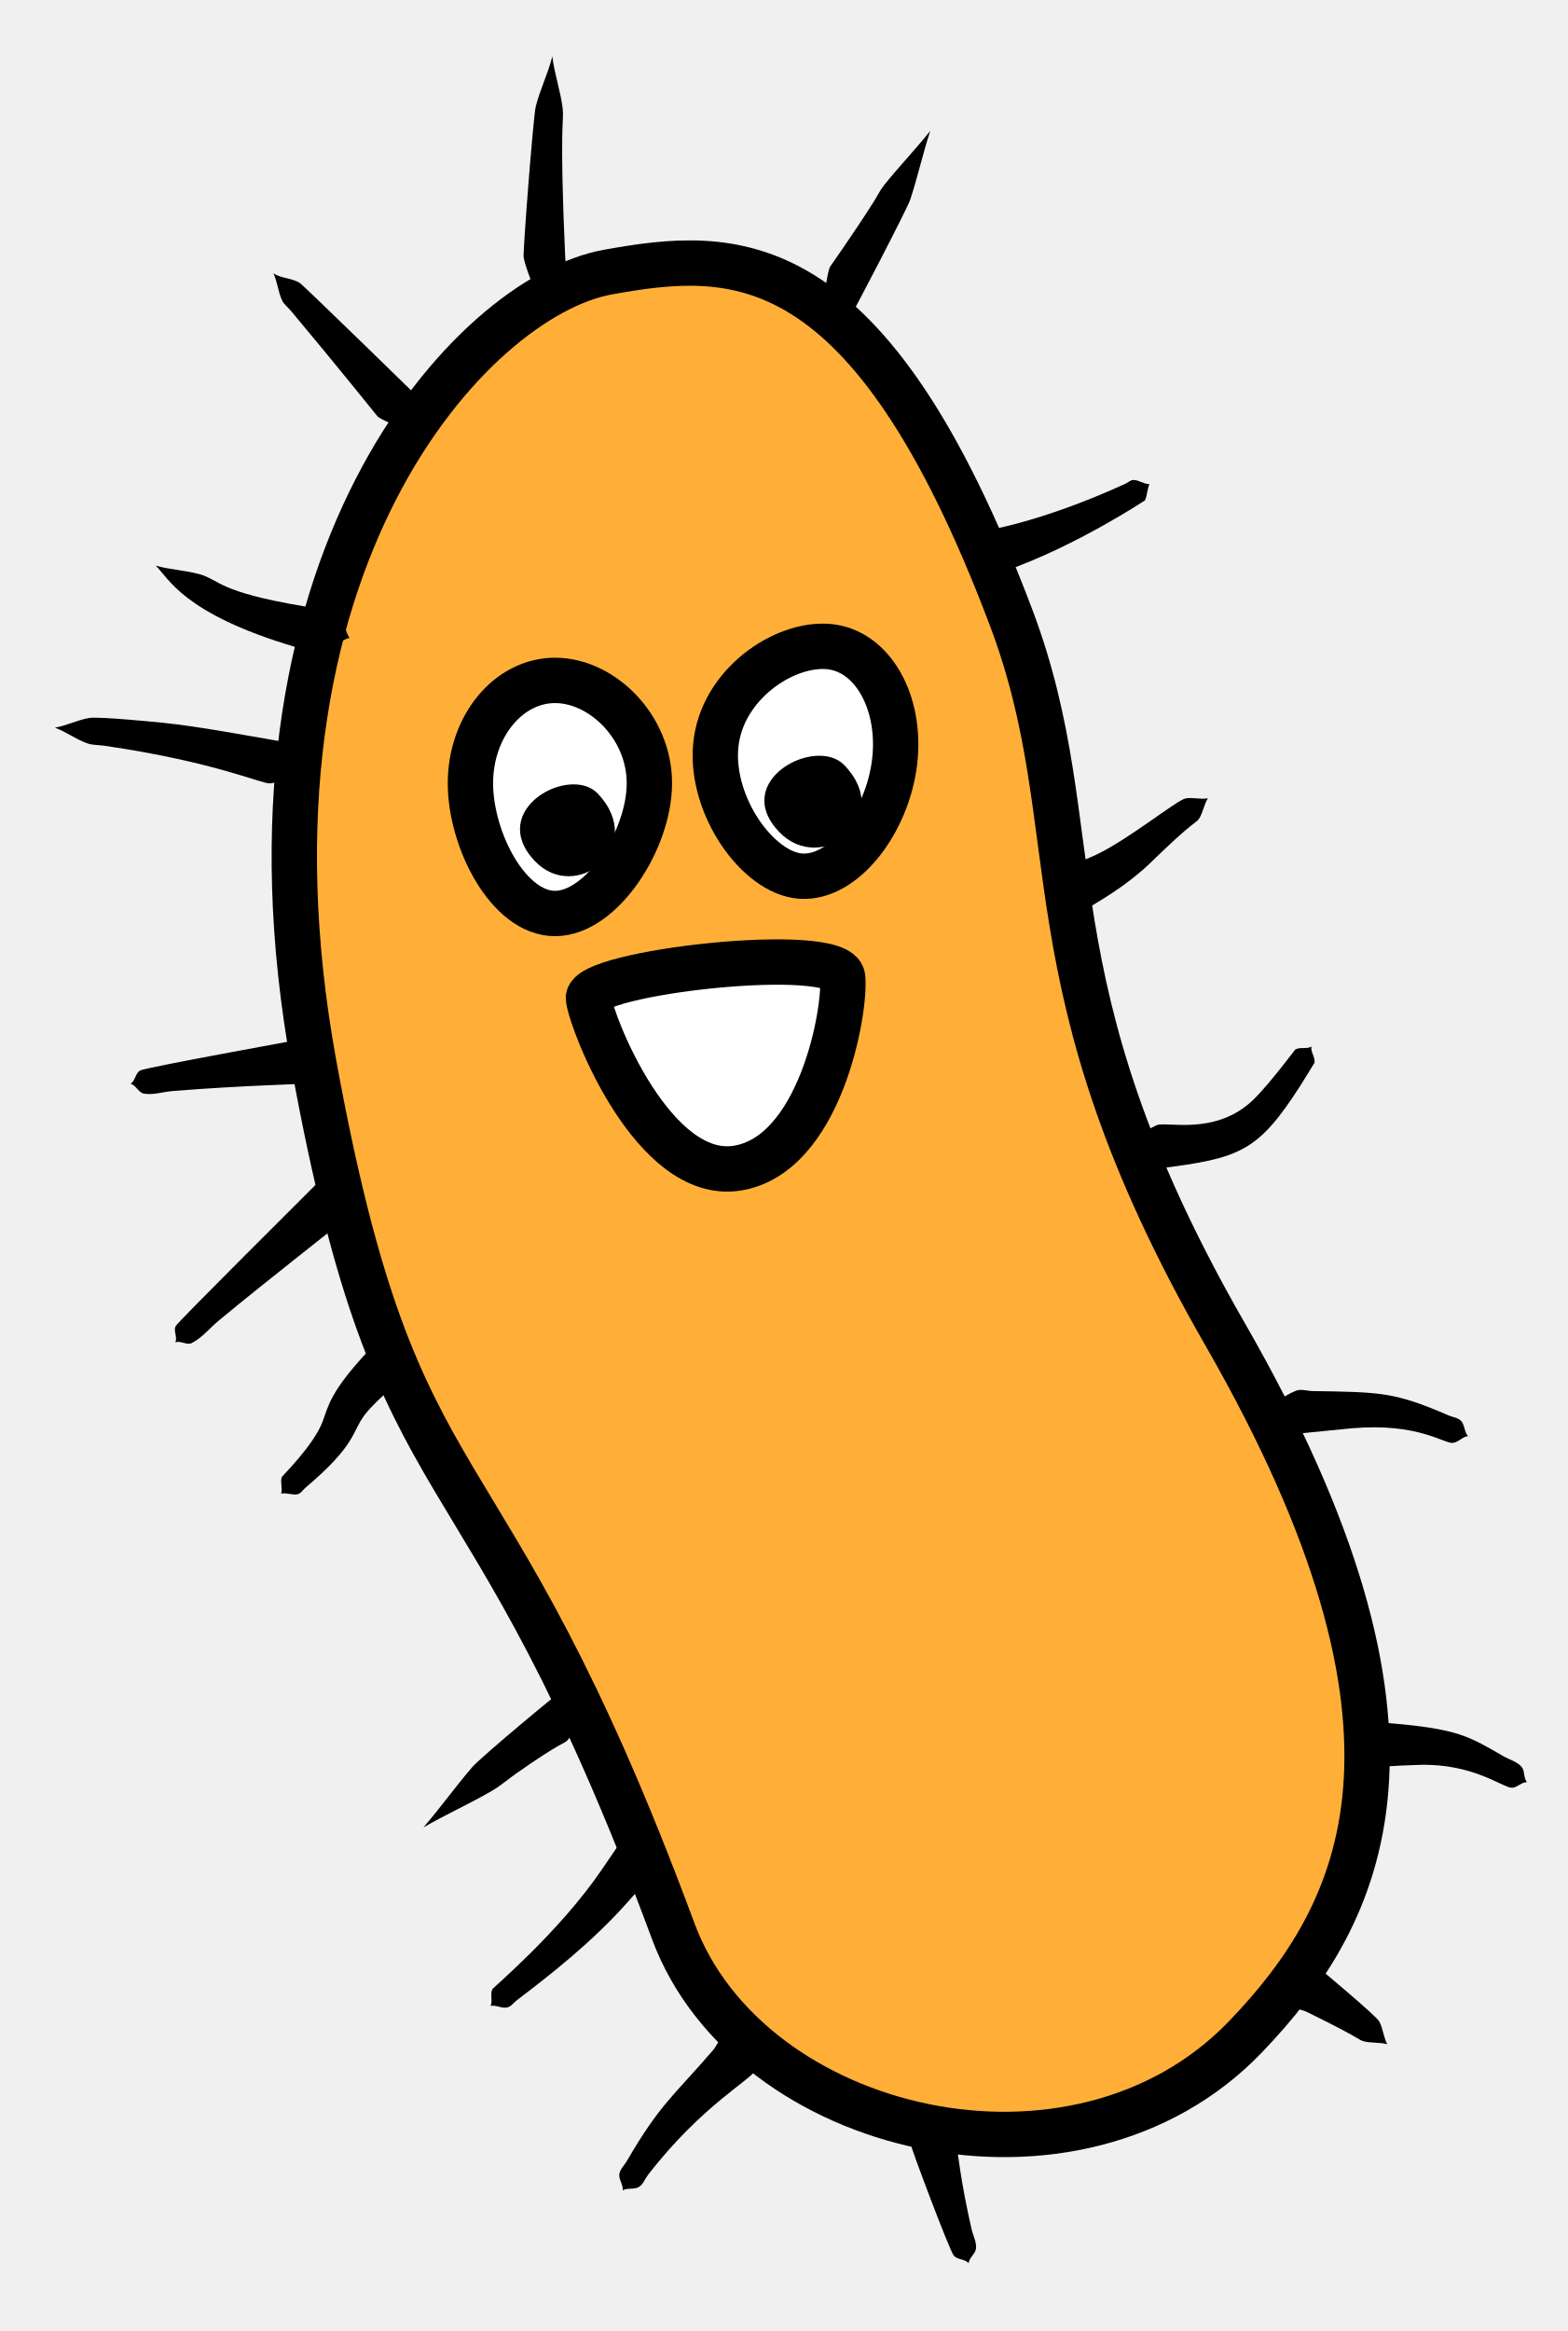
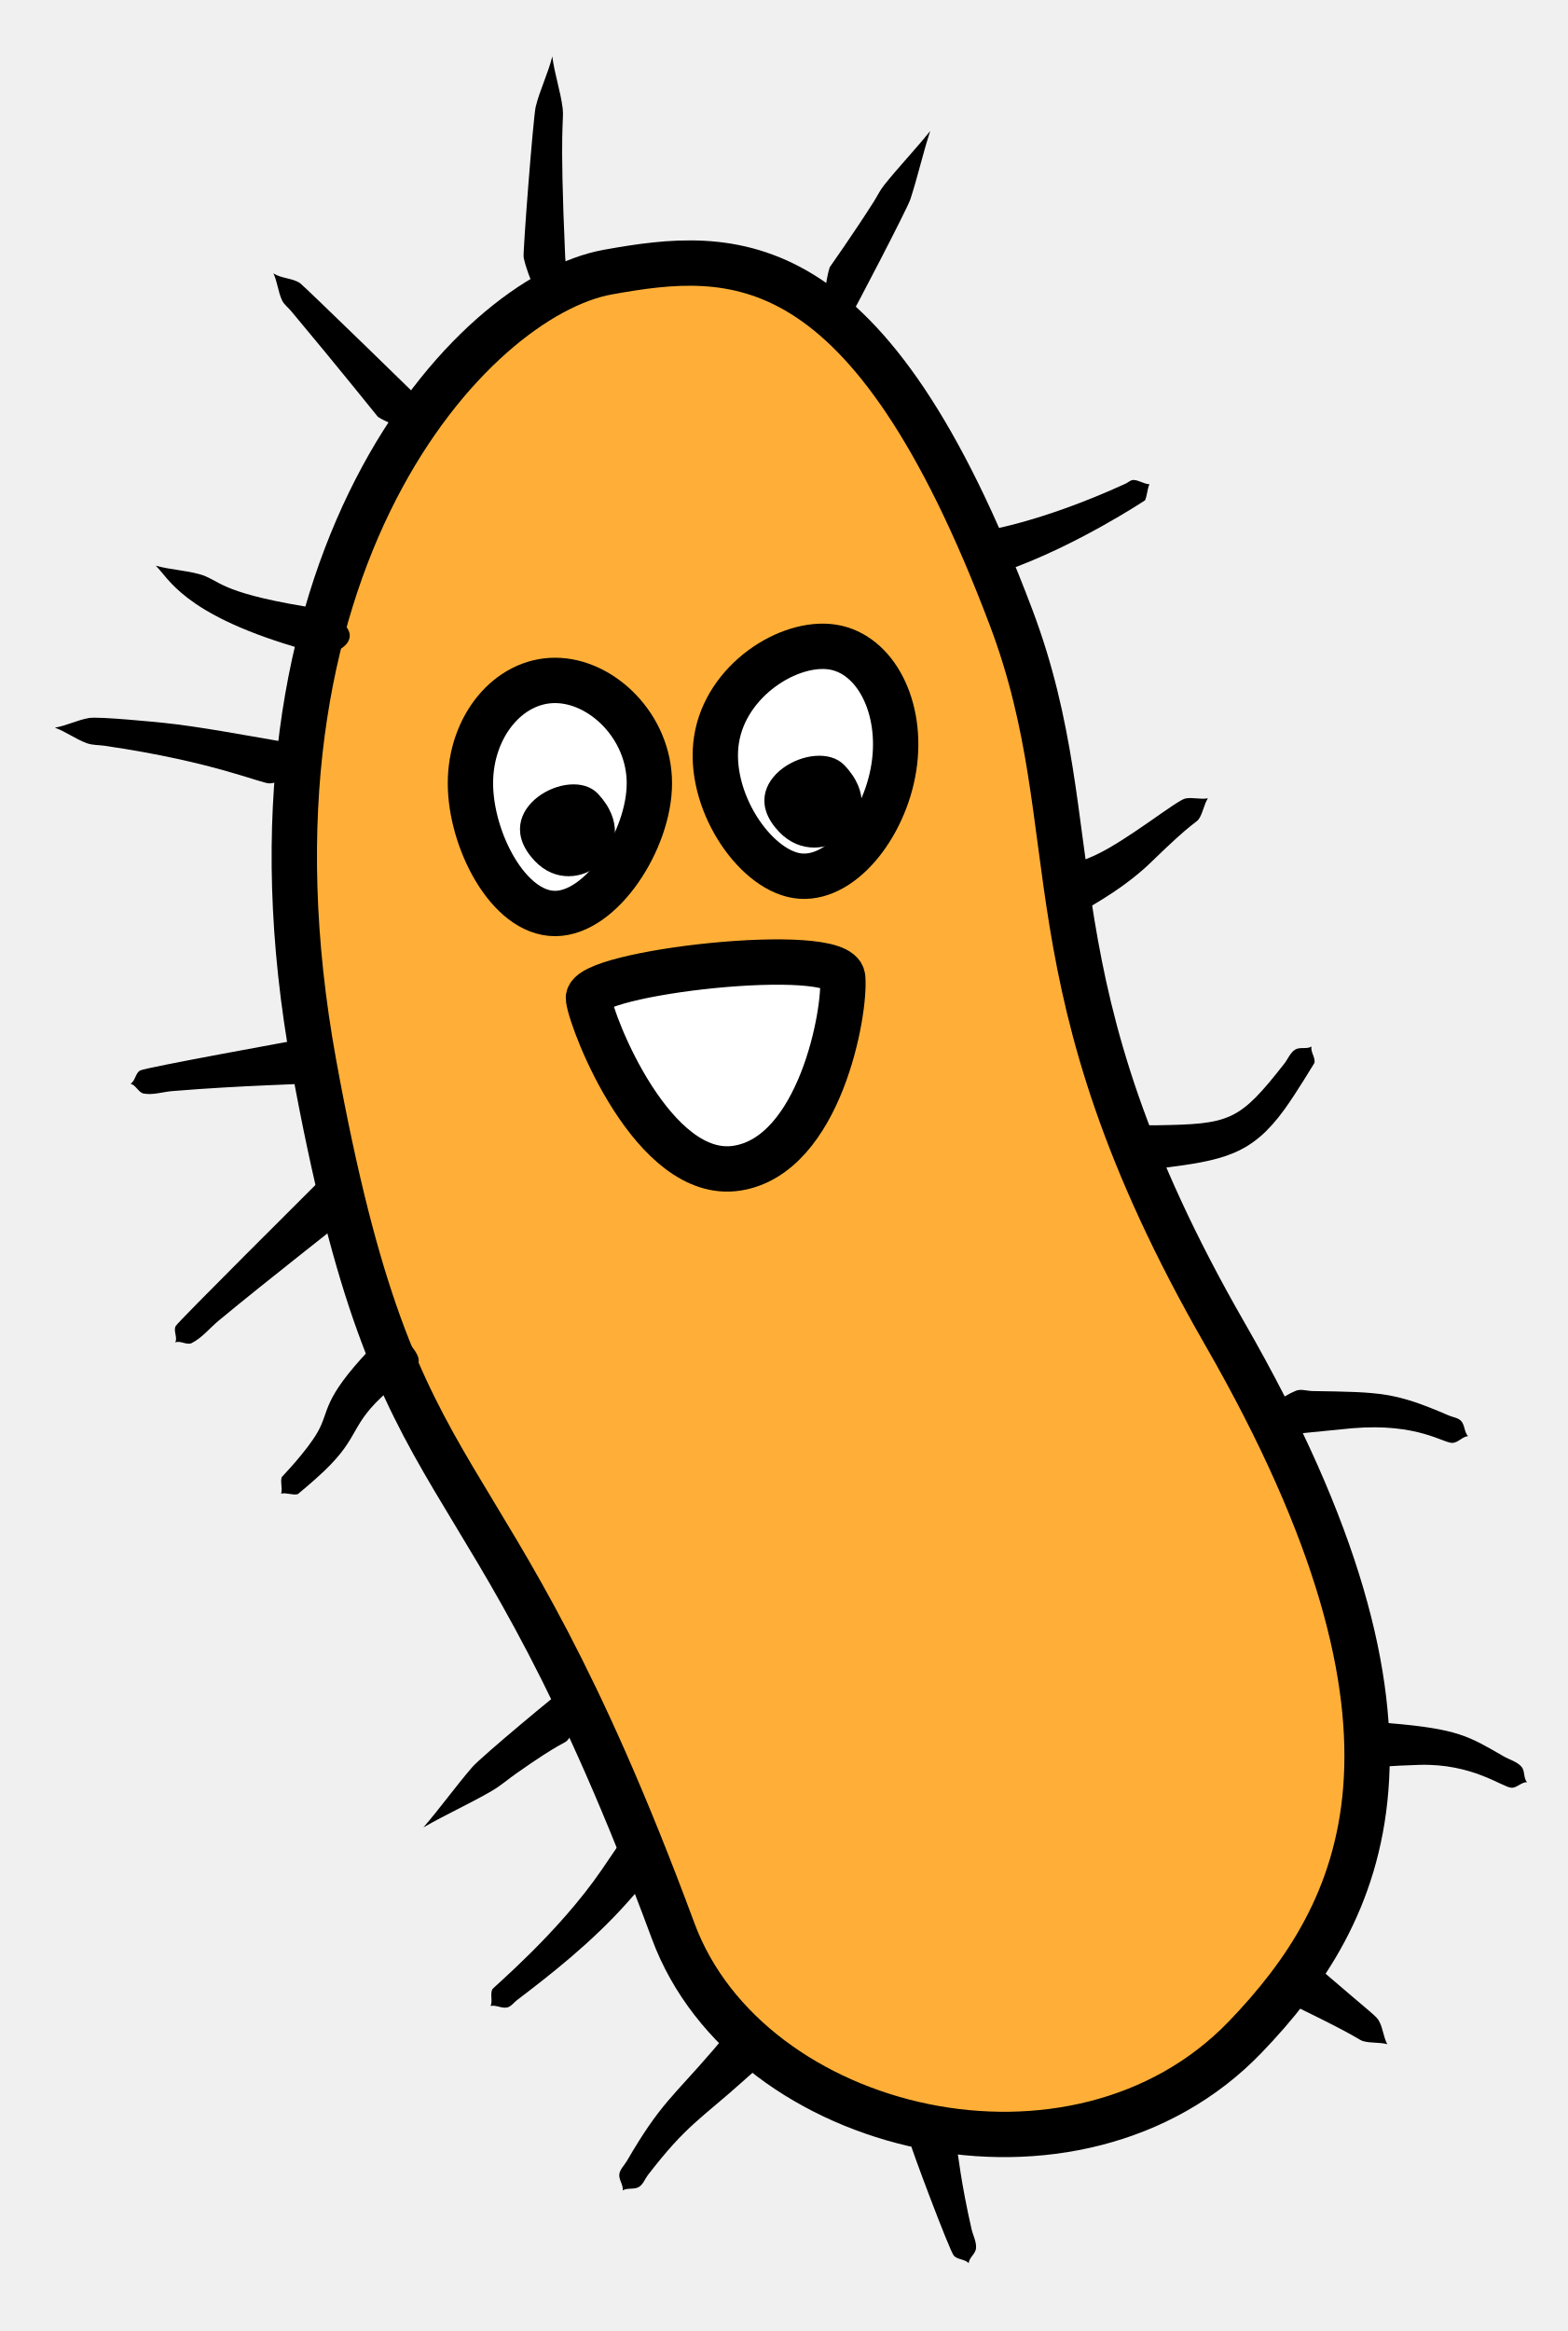
<svg xmlns="http://www.w3.org/2000/svg" width="100%" height="100%" viewBox="0 0 37 55" version="1.1" xml:space="preserve" style="fill-rule:evenodd;clip-rule:evenodd;stroke-linecap:round;stroke-linejoin:round;stroke-miterlimit:1.5;">
  <rect id="bacteria-smiling-color" x="0.337" y="0.554" width="36" height="54" style="fill:none;" />
  <path d="M27.126,11.425C27.074,11.546 27.074,11.684 27.023,11.804C27.021,11.807 25.391,12.887 23.729,13.468C23.724,13.47 23.388,13.585 23.382,13.582C23.149,13.486 22.971,13.285 22.738,13.188C22.898,12.995 22.971,12.739 23.131,12.546C23.135,12.54 24.478,12.367 26.566,11.411C26.627,11.383 26.681,11.323 26.749,11.325C26.879,11.328 26.996,11.422 27.126,11.425Z" />
  <path d="M14.347,6.42C11.14,6.994 5.25,13.299 7.41,25.121C9.428,36.173 11.344,33.295 15.887,45.564C17.664,50.364 25.399,52.212 29.387,48.064C32.198,45.139 34.324,40.896 28.906,31.472C24.092,23.096 25.788,19.673 23.86,14.567C20.492,5.653 17.296,5.891 14.347,6.42Z" style="fill:rgb(255,175,55);stroke:black;stroke-width:1.07px;" />
  <path d="M13.099,16.054C14.201,16.054 15.325,17.141 15.325,18.48C15.325,19.818 14.201,21.554 13.099,21.554C11.997,21.554 11.102,19.818 11.102,18.48C11.102,17.141 11.997,16.054 13.099,16.054Z" style="fill:white;stroke:black;stroke-width:1.07px;" />
  <path d="M21.095,18.105C20.876,19.513 19.826,20.82 18.807,20.662C17.788,20.503 16.69,18.862 16.909,17.454C17.128,16.046 18.627,15.109 19.646,15.267C20.665,15.426 21.314,16.697 21.095,18.105Z" style="fill:white;stroke:black;stroke-width:1.07px;" />
  <path d="M12.614,20.308C13.58,21.341 15.292,19.991 14.112,18.729C13.457,18.03 11.484,19.1 12.614,20.308Z" />
  <path d="M18.39,19.632C19.381,20.665 21.137,19.315 19.926,18.054C19.255,17.354 17.231,18.424 18.39,19.632Z" />
  <path d="M13.887,23.564C13.973,24.184 15.423,27.863 17.387,27.564C19.35,27.265 19.959,23.865 19.887,23.064C19.815,22.262 13.8,22.944 13.887,23.564Z" style="fill:white;stroke:black;stroke-width:1.07px;" />
  <path d="M13.034,1.331C13.085,1.745 13.228,2.144 13.279,2.558C13.316,2.86 13.195,2.865 13.339,6.08C13.352,6.377 13.477,6.69 13.38,6.971C13.297,7.208 12.927,7.265 12.845,7.502C12.741,7.011 12.462,6.568 12.358,6.076C12.335,5.964 12.586,2.745 12.642,2.52C12.742,2.115 12.934,1.736 13.034,1.331Z" />
  <path d="M6.452,6.448C6.637,6.575 6.898,6.556 7.083,6.682C7.166,6.739 10.097,9.588 10.105,9.611C10.187,9.848 9.985,10.126 10.067,10.364C9.711,10.138 9.274,10.061 8.918,9.835C8.913,9.832 7.98,8.664 6.869,7.338C6.799,7.254 6.704,7.186 6.657,7.088C6.562,6.885 6.547,6.651 6.452,6.448Z" />
-   <path d="M3.676,13.348C4.012,13.441 4.367,13.455 4.703,13.547C5.2,13.685 5.118,13.961 7.175,14.306C7.398,14.343 7.622,14.379 7.846,14.415C8.254,14.481 8.028,14.704 8.248,15.053C8,15.093 7.857,15.415 7.609,15.455C7.384,15.491 7.171,15.326 6.953,15.261C4.308,14.472 3.979,13.634 3.676,13.348Z" />
+   <path d="M3.676,13.348C4.012,13.441 4.367,13.455 4.703,13.547C5.2,13.685 5.118,13.961 7.175,14.306C7.804,14.411 7.82,14.374 7.846,14.415C7.98,14.628 8.304,14.808 8.248,15.053C8.193,15.298 7.858,15.415 7.61,15.455C7.384,15.491 7.172,15.326 6.953,15.261C4.309,14.472 3.979,13.634 3.676,13.348Z" />
  <path d="M1.295,17.169C1.572,17.123 1.828,16.987 2.104,16.941C2.337,16.902 3.708,17.04 3.847,17.054C4.672,17.137 5.86,17.362 6.592,17.486C6.75,17.513 6.943,17.465 7.068,17.567C7.263,17.725 7.28,18.043 7.475,18.201C7.098,18.244 6.75,18.441 6.373,18.484C6.191,18.504 5.086,17.979 2.472,17.597C2.331,17.576 2.183,17.585 2.05,17.536C1.787,17.441 1.558,17.265 1.295,17.169Z" />
  <path d="M3.078,25.572C3.193,25.512 3.194,25.317 3.31,25.257C3.445,25.187 6.923,24.556 7.238,24.499C7.645,24.425 7.506,24.71 7.831,24.966C7.61,25.087 7.582,25.437 7.362,25.558C7.329,25.576 5.701,25.608 4.058,25.745C3.837,25.764 3.612,25.842 3.393,25.803C3.265,25.78 3.206,25.595 3.078,25.572Z" />
  <path d="M4.134,31.677C4.201,31.565 4.081,31.398 4.148,31.286C4.216,31.172 7.248,28.156 7.434,27.97C7.725,27.676 7.776,27.987 8.187,28.007C8.068,28.229 8.267,28.54 8.148,28.762C8.13,28.794 6.333,30.188 5.167,31.155C4.952,31.332 4.773,31.564 4.524,31.69C4.408,31.749 4.25,31.618 4.134,31.677Z" />
-   <path d="M6.635,35.243C6.672,35.118 6.611,34.977 6.648,34.853C6.655,34.83 7.402,34.104 7.613,33.543C7.751,33.178 7.782,32.837 8.736,31.828C8.79,31.771 8.822,31.67 8.899,31.659C9.148,31.623 9.404,31.732 9.653,31.697C9.595,31.941 9.673,32.205 9.615,32.449C9.614,32.455 8.922,32.972 8.608,33.382C8.297,33.787 8.428,34.072 7.206,35.105C7.147,35.155 7.103,35.236 7.027,35.255C6.9,35.285 6.762,35.212 6.635,35.243Z" />
+   <path d="M6.635,35.243C6.672,35.118 6.611,34.977 6.648,34.853C6.65,34.847 7.238,34.244 7.496,33.79C7.79,33.273 7.581,33.05 8.736,31.828C9.134,31.408 9.264,31.267 9.653,31.697C10.167,32.266 9.734,32.325 9.156,32.827C8.238,33.624 8.527,33.873 7.647,34.712C7.388,34.958 7.029,35.254 7.027,35.255C6.9,35.285 6.762,35.212 6.635,35.243Z" />
  <path d="M9.992,43.118C10.392,42.656 10.747,42.157 11.146,41.694C11.355,41.452 13.25,39.876 13.3,39.866C13.546,39.815 13.796,40.046 14.043,39.996C13.784,40.318 13.656,40.732 13.398,41.055C13.326,41.146 13.276,41.076 12.18,41.847C11.988,41.982 11.81,42.138 11.607,42.256C11.08,42.563 10.52,42.812 9.992,43.118Z" />
  <path d="M11.578,47.33C11.629,47.21 11.565,47.061 11.616,46.941C11.638,46.89 13.176,45.613 14.201,44.116C14.749,43.315 14.743,43.31 14.763,43.305C15.006,43.24 15.272,43.301 15.514,43.236C15.5,43.486 15.6,43.735 15.585,43.985C15.584,44.011 14.88,44.804 14.818,44.874C13.971,45.829 12.977,46.603 12.199,47.194C12.123,47.252 12.062,47.346 11.968,47.366C11.841,47.394 11.706,47.302 11.578,47.33Z" />
-   <path d="M14.696,51.682C14.714,51.553 14.598,51.428 14.616,51.299C14.633,51.181 14.733,51.092 14.793,50.99C15.584,49.627 15.908,49.445 16.835,48.365C16.91,48.278 16.948,48.134 17.058,48.102C17.3,48.033 17.57,48.155 17.812,48.086C17.751,48.331 17.887,48.598 17.826,48.842C17.777,49.039 16.56,49.67 15.289,51.322C15.218,51.415 15.178,51.541 15.078,51.601C14.967,51.669 14.807,51.615 14.696,51.682Z" />
+   <path d="M14.696,51.682C14.714,51.553 14.598,51.428 14.616,51.299C14.633,51.181 14.733,51.092 14.793,50.99C15.585,49.626 15.878,49.48 16.835,48.365C17.247,47.885 17.356,47.649 17.812,48.086C18.274,48.529 18.041,48.651 17.564,49.08C16.528,50.011 16.205,50.131 15.289,51.322C15.218,51.415 15.178,51.541 15.078,51.601C14.967,51.669 14.807,51.615 14.696,51.682Z" />
  <path d="M22.86,53.399C22.773,53.301 22.596,53.321 22.51,53.223C22.412,53.114 21.48,50.632 21.49,50.585C21.541,50.338 21.825,50.183 21.876,49.937C22.054,50.264 22.419,50.463 22.598,50.79C22.611,50.815 22.674,51.485 22.928,52.595C22.963,52.746 23.047,52.894 23.034,53.048C23.023,53.178 22.871,53.269 22.86,53.399Z" />
-   <path d="M32.739,48.233C32.556,48.183 32.358,48.212 32.175,48.162C32.059,48.13 32.084,48.079 30.835,47.469C30.73,47.417 30.574,47.417 30.521,47.313C30.406,47.089 30.489,46.796 30.375,46.573C30.625,46.591 30.863,46.407 31.114,46.426C31.114,46.426 32.475,47.558 32.549,47.695C32.64,47.862 32.648,48.066 32.739,48.233Z" />
+   <path d="M32.739,48.233C32.556,48.183 32.358,48.212 32.175,48.162C32.059,48.13 32.084,48.079 30.835,47.469C30.261,47.188 30.018,47.105 30.375,46.573C30.707,46.076 31.068,46.387 31.114,46.426C32.459,47.582 32.478,47.564 32.549,47.695C32.64,47.862 32.648,48.066 32.739,48.233Z" />
  <path d="M36.037,42.052C35.906,42.044 35.798,42.19 35.668,42.182C35.454,42.169 34.749,41.605 33.494,41.642C32.802,41.663 32.451,41.701 32.445,41.698C32.227,41.572 32.13,41.289 31.912,41.164C32.132,41.041 32.229,40.755 32.448,40.631C32.554,40.572 32.689,40.65 32.81,40.66C34.411,40.795 34.667,40.969 35.482,41.439C35.623,41.521 35.796,41.563 35.905,41.684C35.992,41.78 35.949,41.955 36.037,42.052Z" />
  <path d="M34.644,33.885C34.514,33.898 34.417,34.032 34.287,34.045C34.077,34.066 33.473,33.569 31.917,33.699C31.624,33.724 30.185,33.873 30.183,33.873C29.956,33.766 29.856,33.468 29.629,33.361C29.968,33.225 30.242,32.952 30.582,32.815C30.702,32.767 30.842,32.819 30.972,32.822C32.595,32.847 32.913,32.846 34.187,33.397C34.286,33.44 34.409,33.45 34.482,33.528C34.571,33.624 34.554,33.79 34.644,33.885Z" />
-   <path d="M30.95,24.693C30.924,24.821 31.046,24.95 31.021,25.078C31.02,25.081 30.737,25.54 30.694,25.606C29.686,27.181 29.265,27.327 27.363,27.569C27.222,27.587 27.068,27.679 26.938,27.62C26.709,27.517 26.6,27.226 26.371,27.123C26.7,26.975 26.962,26.699 27.291,26.551C27.525,26.446 28.694,26.818 29.595,25.932C29.964,25.568 30.562,24.768 30.566,24.765C30.676,24.696 30.84,24.763 30.95,24.693Z" />
+   <path d="M30.95,24.693C30.924,24.821 31.046,24.95 31.021,25.078C31.02,25.079 30.586,25.8 30.312,26.177C29.536,27.247 28.881,27.38 27.363,27.569C26.691,27.653 26.416,27.801 26.371,27.123C26.326,26.449 26.617,26.562 27.291,26.551C29.034,26.523 29.239,26.461 30.308,25.098C30.395,24.988 30.447,24.84 30.566,24.765C30.676,24.696 30.84,24.763 30.95,24.693Z" />
  <path d="M28.506,18.836C28.411,18.984 28.392,19.172 28.296,19.319C28.231,19.42 28.175,19.36 27.184,20.325C27.13,20.377 26.737,20.776 26.015,21.219C25.489,21.541 25.311,21.691 25.036,21.14C24.679,20.429 25.151,20.508 25.87,20.167C26.637,19.804 27.771,18.879 27.977,18.84C28.15,18.807 28.333,18.869 28.506,18.836Z" />
  <path d="M21.953,3.09C21.778,3.623 21.658,4.172 21.483,4.705C21.406,4.938 20.096,7.446 20.07,7.466C19.87,7.619 19.536,7.489 19.336,7.642C19.473,7.21 19.445,6.737 19.582,6.304C19.583,6.3 20.146,5.507 20.619,4.761C20.701,4.631 20.768,4.489 20.864,4.369C21.213,3.932 21.603,3.528 21.953,3.09Z" />
</svg>
